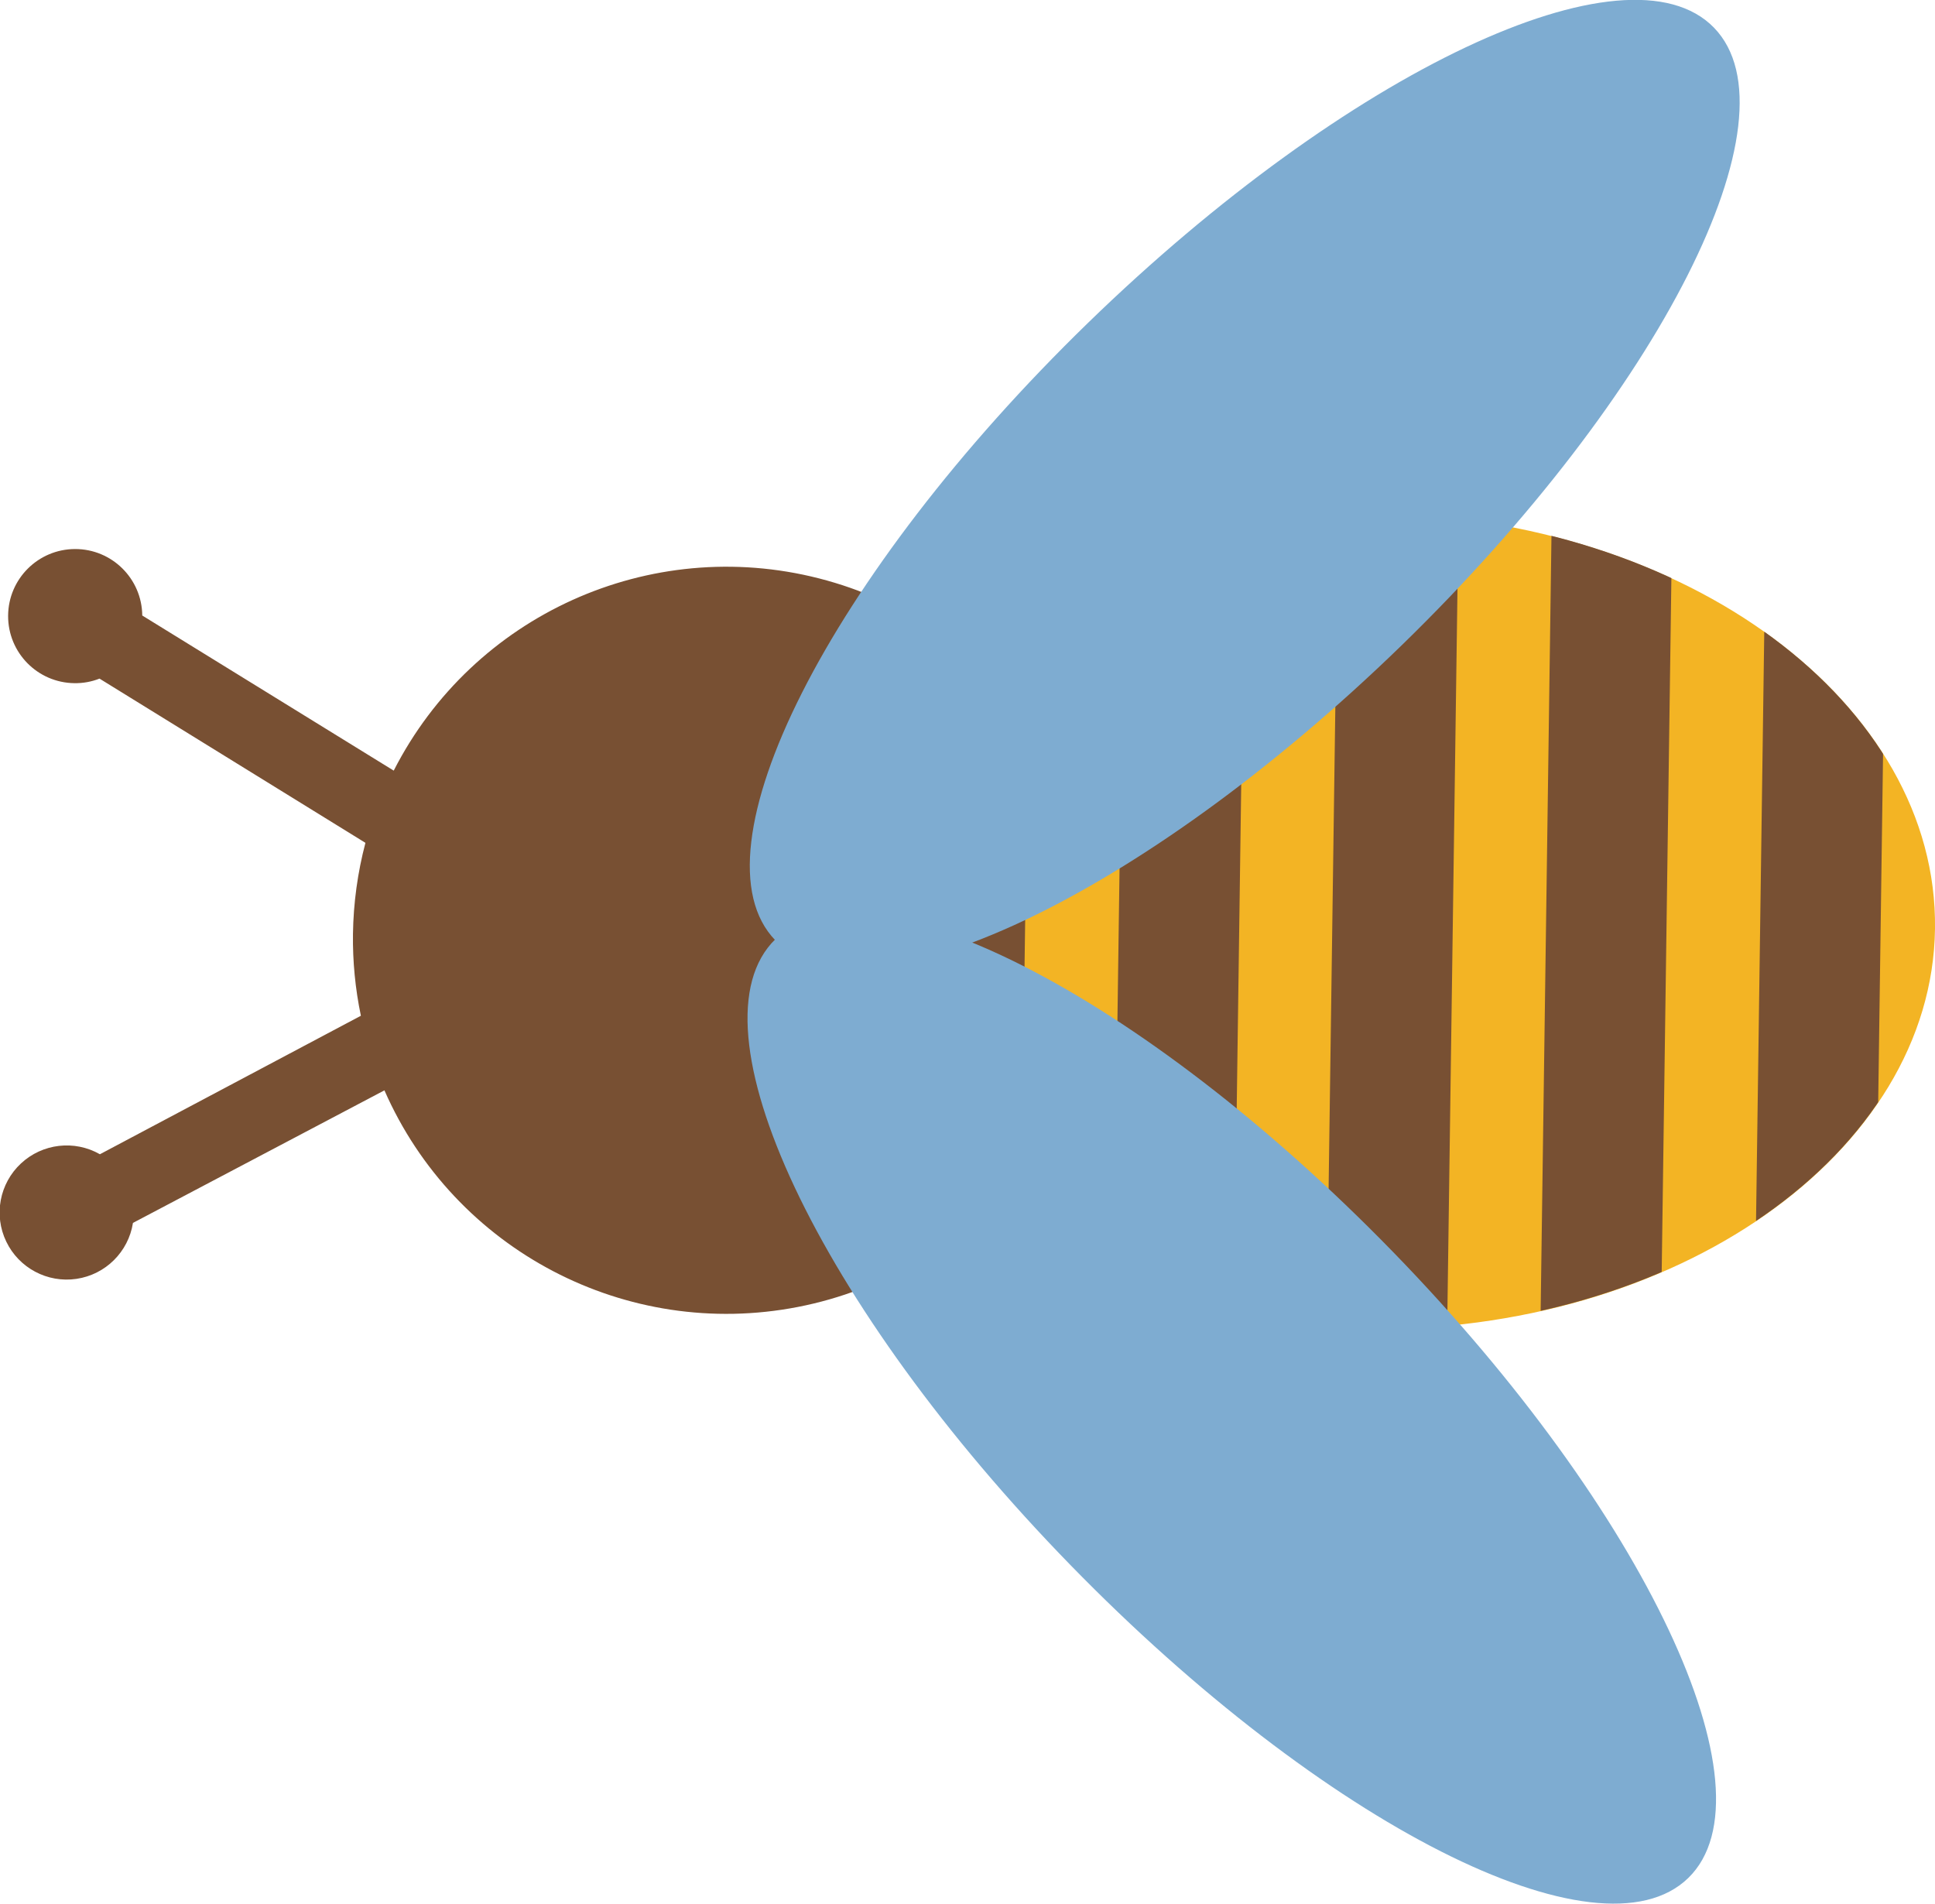
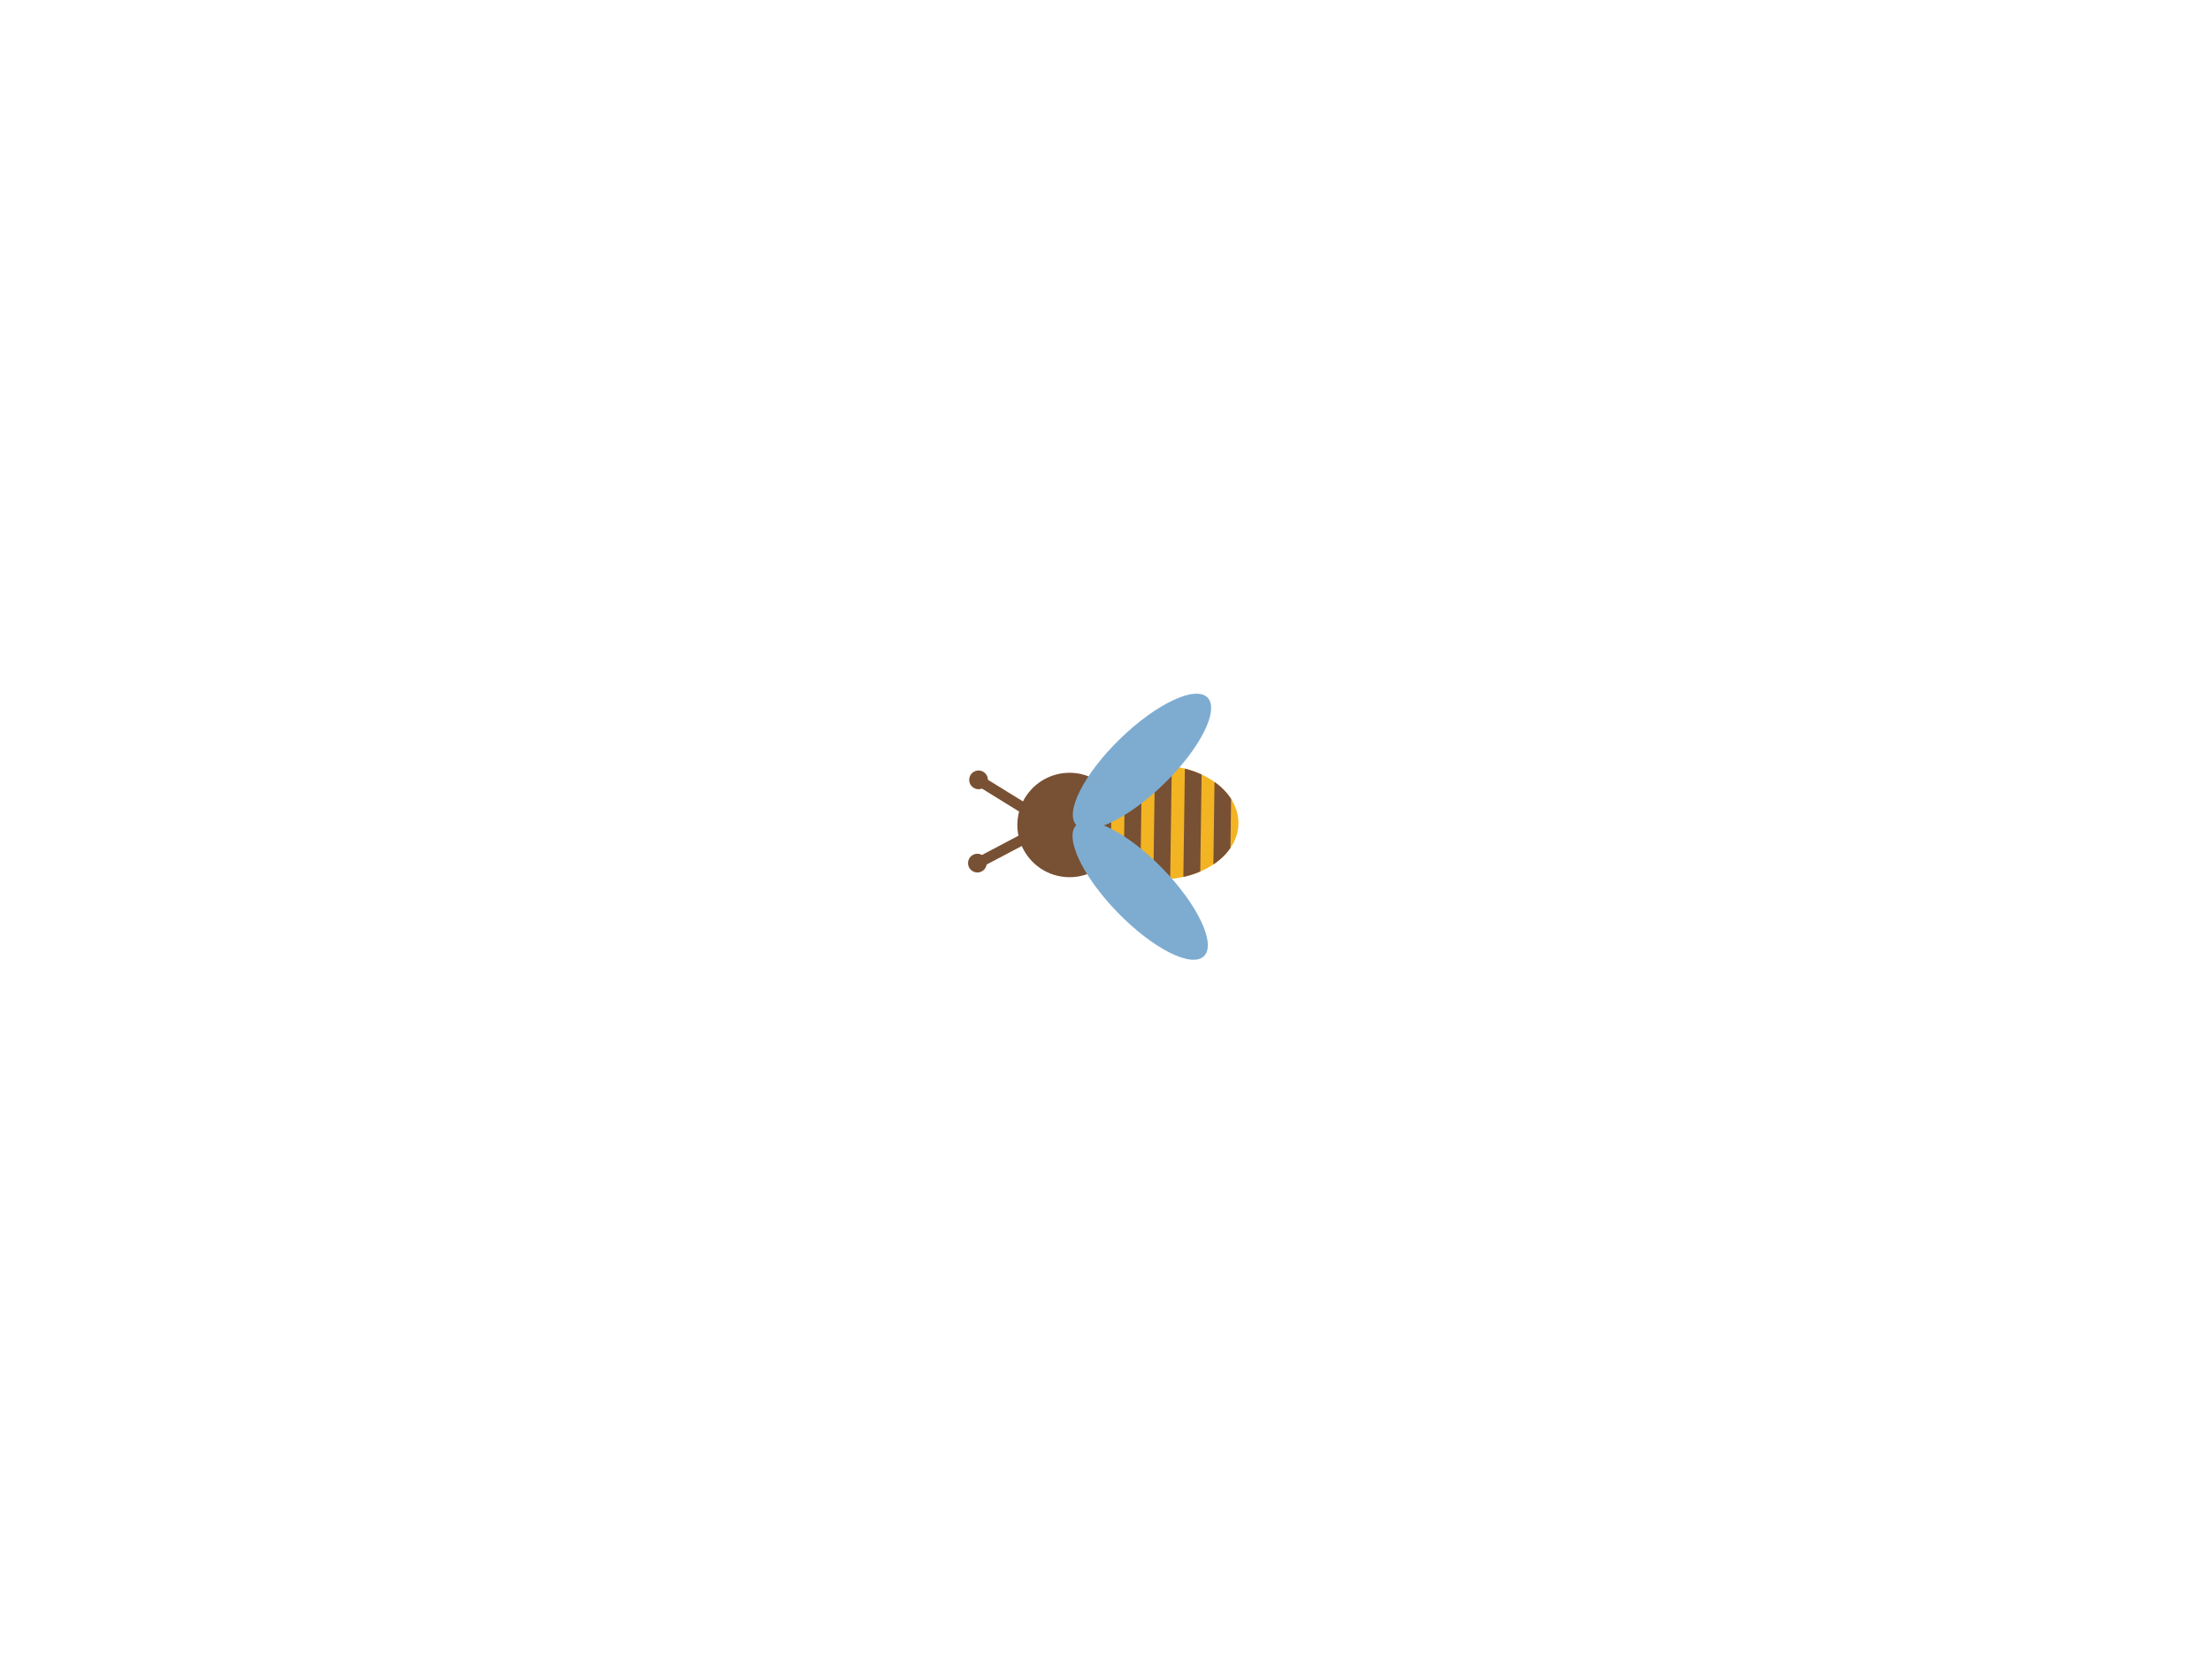
- <svg xmlns="http://www.w3.org/2000/svg" viewBox="0 0 97.8 96.22">
-   <defs id="beeDefs">
-     <clipPath id="clip-path" transform="translate(-350.1 -250.89)">
-       <ellipse cx="419.3" cy="297.45" rx="20.62" ry="28.6" transform="translate(116.01 712.54) rotate(-89.2)" style="fill:none" />
-     </clipPath>
-   </defs>
-   <g id="bee">
-     <path d="M370,289.84L357.29,282a3.39,3.39,0,1,0-3.43,3.42,3.33,3.33,0,0,0,1.27-.23l13.44,8.3a19.14,19.14,0,0,0-.63,4.6,19,19,0,0,0,.4,4.14l-13.19,7a3.39,3.39,0,1,0,1.67,3.47L369.53,306A18.88,18.88,0,1,0,370,289.84Z" transform="translate(-350.1 -250.89)" style="fill:#785033" />
-     <path d="M419.59,276.83c15.79,0.22,28.46,9.63,28.31,21S434.81,318.29,419,318.07s-28.46-9.63-28.3-21S403.8,276.61,419.59,276.83Z" transform="translate(-350.1 -250.89)" style="fill:#f3b424" />
-     <g style="clip-path:url(#clip-path)">
-       <rect x="370.64" y="292.56" width="56.45" height="6.09" transform="translate(-252.35 439.43) rotate(-89.2)" style="fill:#785033" />
-       <rect x="381.47" y="292.72" width="56.45" height="6.09" transform="translate(-241.84 450.42) rotate(-89.2)" style="fill:#785033" />
-       <rect x="392.25" y="292.85" width="56.45" height="6.09" transform="translate(-231.33 461.33) rotate(-89.2)" style="fill:#785033" />
-       <rect x="403.09" y="293.02" width="56.46" height="6.09" transform="translate(-220.85 472.3) rotate(-89.2)" style="fill:#785033" />
-       <rect x="413.88" y="293.15" width="56.46" height="6.09" transform="translate(-210.31 483.25) rotate(-89.2)" style="fill:#785033" />
+ <svg xmlns="http://www.w3.org/2000/svg" xmlns:xlink="http://www.w3.org/1999/xlink" version="1.1" id="圖層_1" x="0px" y="0px" width="800px" height="600px" viewBox="0 0 800 600" enable-background="new 0 0 800 600" xml:space="preserve">
+   <g>
+     <path fill="#785033" d="M369.97,289.842l-12.678-7.826c-0.019-1.835-1.492-3.329-3.335-3.356c-1.872-0.027-3.409,1.47-3.435,3.339   c-0.026,1.871,1.468,3.408,3.339,3.434c0.444,0.009,0.873-0.075,1.273-0.23l13.439,8.297c-0.387,1.469-0.611,3.012-0.634,4.602   c-0.021,1.42,0.124,2.806,0.401,4.139l-13.186,6.971c-0.481-0.271-1.034-0.433-1.62-0.44c-1.874-0.023-3.409,1.471-3.436,3.342   c-0.025,1.869,1.469,3.405,3.34,3.432c1.71,0.023,3.136-1.221,3.389-2.868l12.707-6.711c2.885,6.556,9.388,11.176,17.017,11.278   c10.43,0.148,18.997-8.184,19.142-18.612c0.146-10.424-8.184-18.999-18.615-19.143C379.632,279.388,373.132,283.616,369.97,289.842   z" />
+     <g>
+       <path fill="#F3B424" d="M419.593,276.827c15.789,0.221,28.463,9.634,28.307,21.023c-0.161,11.384-13.093,20.437-28.885,20.215    c-15.788-0.218-28.461-9.629-28.304-21.015C390.872,285.66,403.803,276.606,419.593,276.827z" />
+       <g>
+         <defs>
+           <path id="SVGID_1_" d="M419.593,276.827c15.789,0.221,28.463,9.634,28.307,21.023c-0.161,11.384-13.093,20.437-28.885,20.215      c-15.788-0.218-28.461-9.629-28.304-21.015C390.872,285.66,403.803,276.606,419.593,276.827z" />
+         </defs>
+         <clipPath id="SVGID_2_">
+           <use xlink:href="#SVGID_1_" overflow="visible" />
+         </clipPath>
+         <g clip-path="url(#SVGID_2_)">
+           <rect x="370.643" y="292.56" transform="matrix(0.0139 -0.9999 0.9999 0.0139 97.7458 690.3258)" fill="#785033" width="56.455" height="6.09" />
+           <rect x="381.457" y="292.711" transform="matrix(0.0139 -0.9999 0.9999 0.0139 108.2718 701.2966)" fill="#785033" width="56.453" height="6.089" />
+           <rect x="392.272" y="292.861" transform="matrix(0.0139 -0.9999 0.9999 0.0139 118.7563 712.2388)" fill="#785033" width="56.451" height="6.092" />
+           <rect x="403.085" y="293.012" transform="matrix(0.014 -0.9999 0.9999 0.014 129.2499 723.1862)" fill="#785033" width="56.457" height="6.09" />
+           <rect x="413.896" y="293.162" transform="matrix(0.0139 -0.9999 0.9999 0.0139 139.7816 734.1597)" fill="#785033" width="56.457" height="6.091" />
+         </g>
+       </g>
    </g>
-     <path d="M420.51,314.17c12.74,13.1,19.42,27.26,14.92,31.64S417,343.12,404.21,330s-19.42-27.26-14.92-31.64S407.77,301.07,420.51,314.17Z" transform="translate(-350.1 -250.89)" style="fill:#7eacd1" />
-     <path d="M420.94,283.51c13.1-12.74,20.17-26.71,15.79-31.22s-18.53,2.18-31.64,14.92-20.17,26.71-15.8,31.21S407.84,296.24,420.94,283.51Z" transform="translate(-350.1 -250.89)" style="fill:#7eacd1" />
+     <path fill="#7EACD1" d="M420.508,314.175c12.739,13.096,19.419,27.263,14.921,31.638c-4.499,4.381-18.474-2.695-31.215-15.796   c-12.735-13.097-19.417-27.262-14.917-31.64C393.795,294,407.771,301.072,420.508,314.175z" />
+     <path fill="#7EACD1" d="M420.938,283.509c13.097-12.742,20.169-26.715,15.789-31.216c-4.367-4.5-18.534,2.18-31.638,14.919   c-13.096,12.736-20.168,26.712-15.795,31.215C393.669,302.925,407.838,296.245,420.938,283.509z" />
  </g>
</svg>
